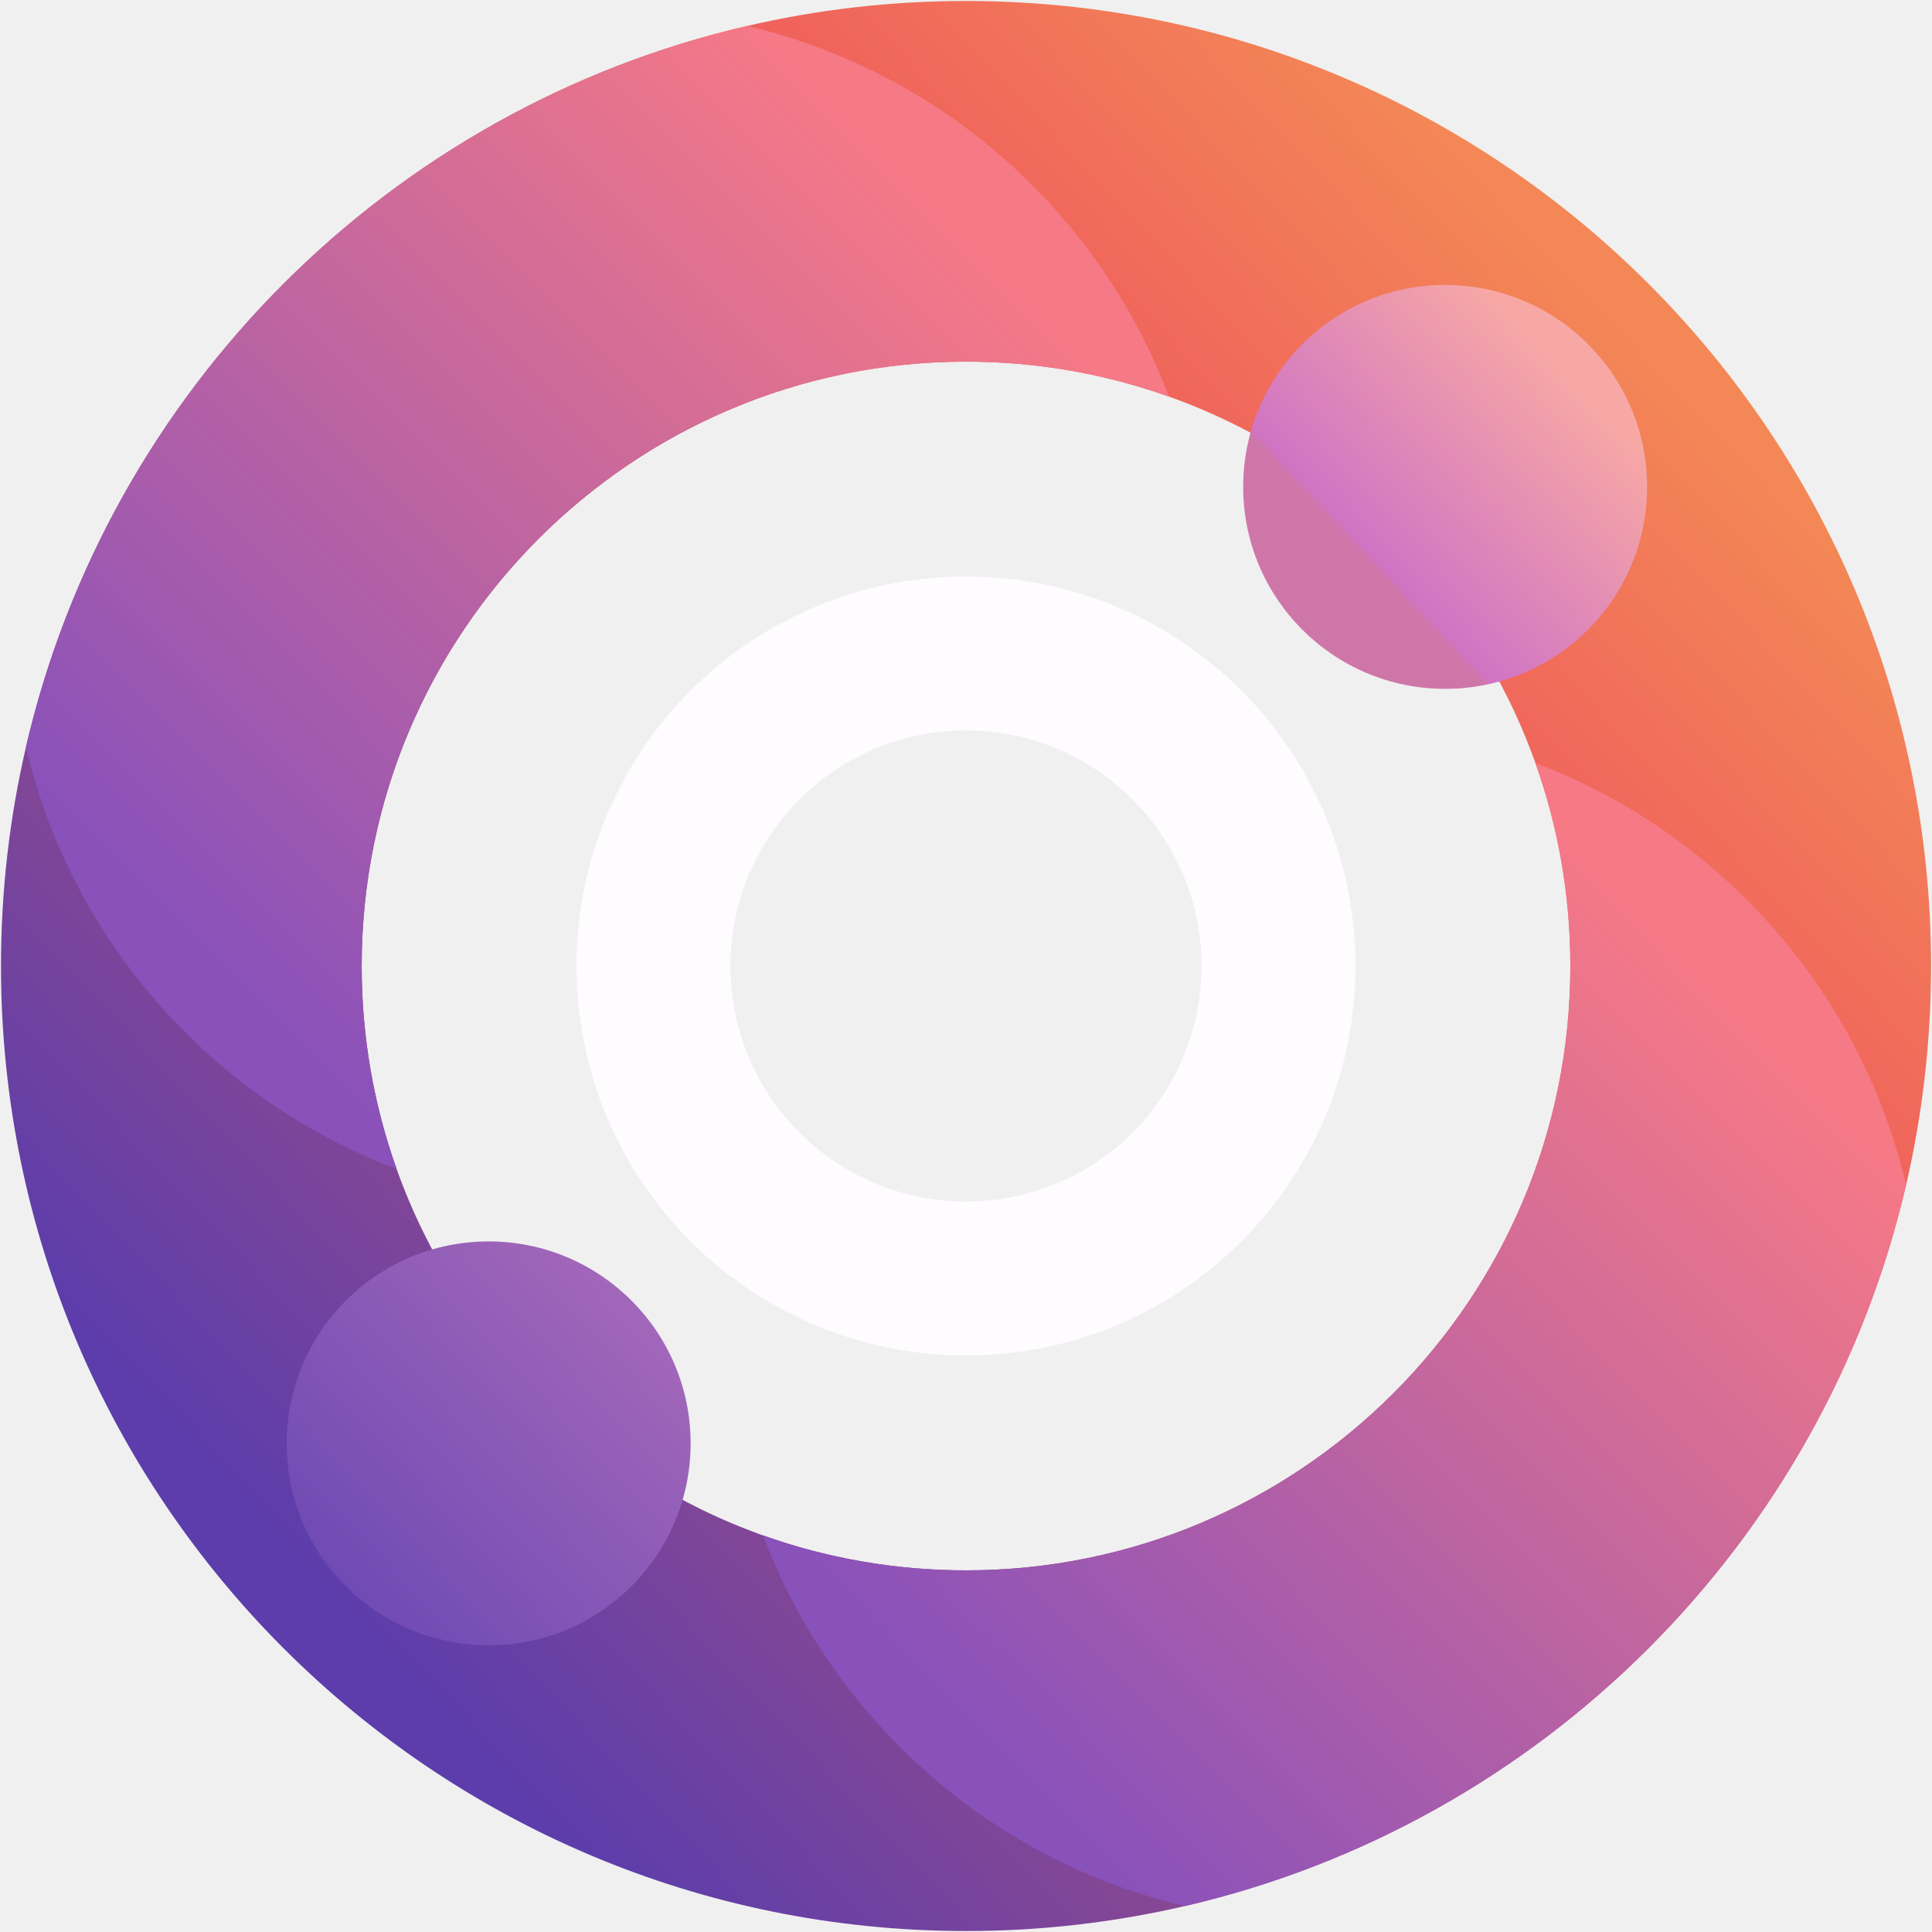
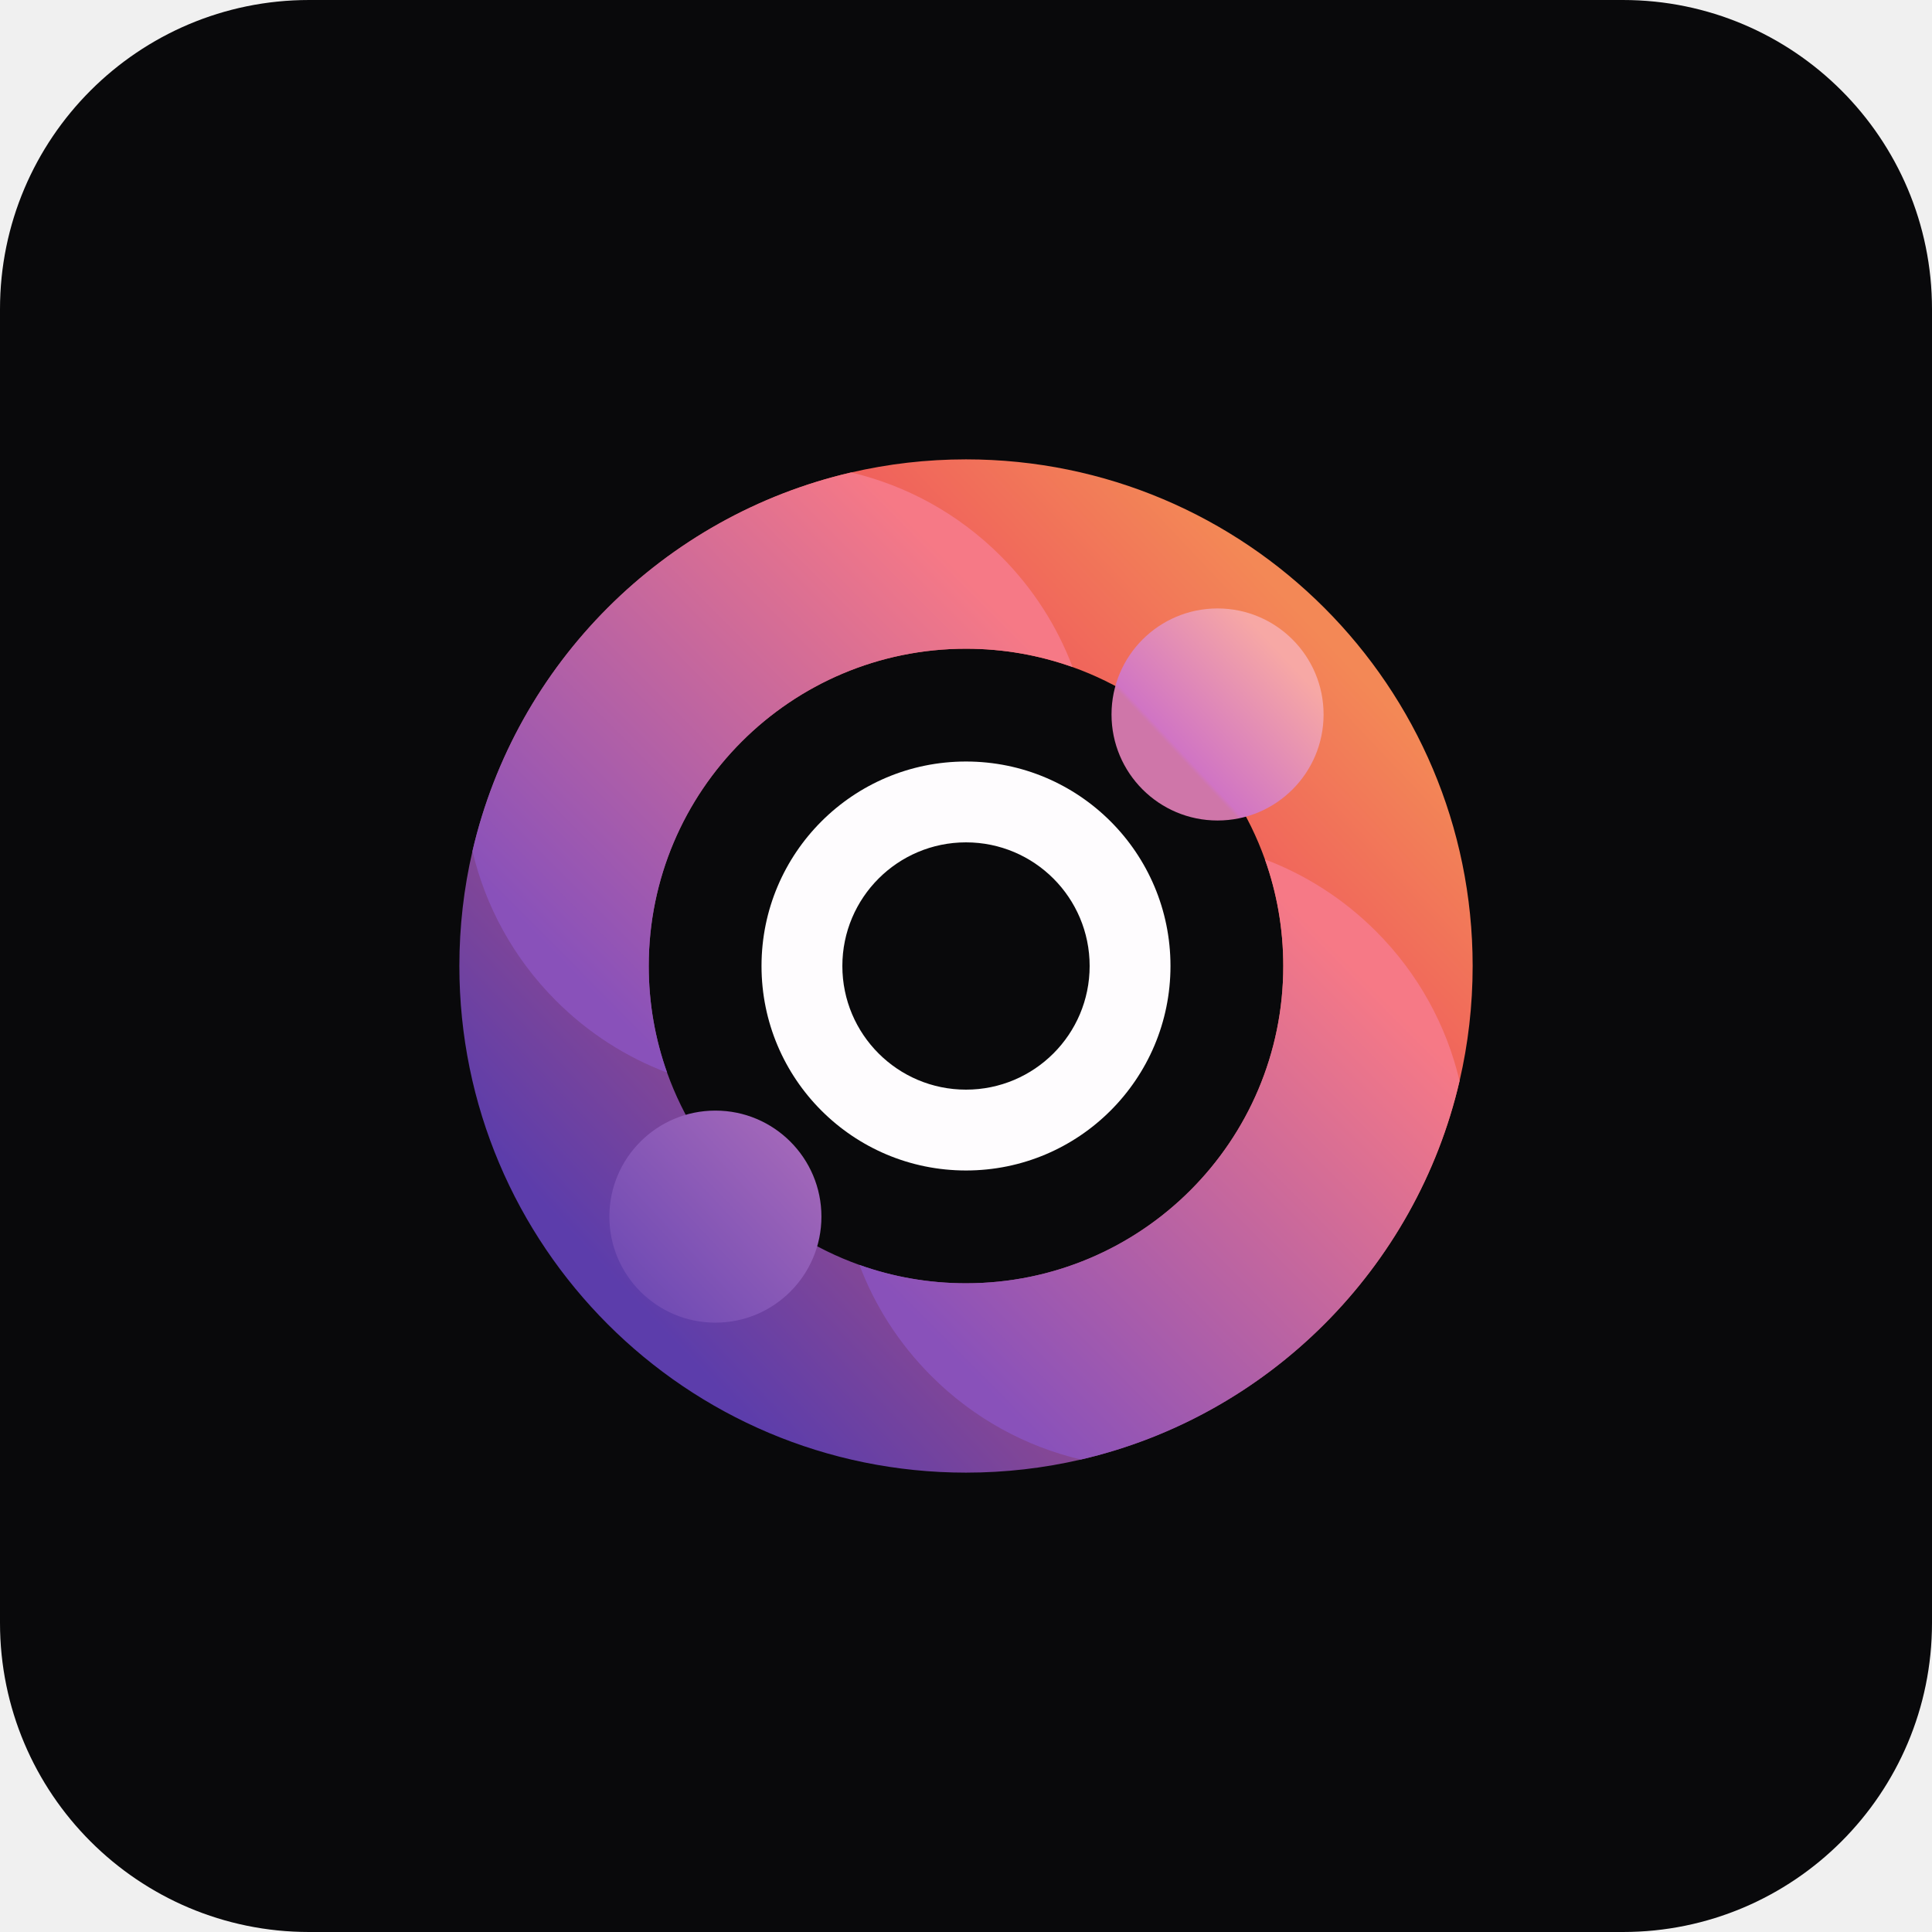
- <svg xmlns="http://www.w3.org/2000/svg" width="210" height="210" viewBox="0 0 210 210" fill="none">
-   <path d="M105 0.107C96.82 0.107 88.859 1.043 81.222 2.818C42.385 11.816 11.816 42.385 2.818 81.218C1.043 88.86 0.107 96.821 0.107 105C0.107 162.931 47.069 209.893 105 209.893C113.179 209.893 121.14 208.957 128.781 207.182C167.615 198.184 198.184 167.619 207.186 128.789C208.961 121.148 209.897 113.183 209.897 105C209.897 47.069 162.931 0.107 105 0.107ZM105 170.689C97.257 170.689 89.831 169.351 82.935 166.89C64.407 160.282 49.721 145.597 43.114 127.069C40.653 120.173 39.315 112.743 39.315 105C39.315 68.721 68.721 39.311 105 39.311C112.742 39.311 120.169 40.649 127.065 43.11C145.593 49.718 160.282 64.403 166.89 82.931C169.351 89.827 170.689 97.257 170.689 105C170.689 141.279 141.279 170.689 105 170.689Z" fill="url(#paint0_linear_2001_1735)" />
-   <path d="M105 62.664C81.62 62.664 62.664 81.62 62.664 105C62.664 128.38 81.62 147.336 105 147.336C128.38 147.336 147.336 128.38 147.336 105C147.336 81.62 128.384 62.664 105 62.664ZM105 130.599C90.865 130.599 79.401 119.139 79.401 105C79.401 90.861 90.865 79.401 105 79.401C119.136 79.401 130.599 90.861 130.599 105C130.599 119.139 119.139 130.599 105 130.599Z" fill="#FEFCFE" />
-   <path d="M127.065 43.11C120.169 40.649 112.743 39.311 105 39.311C68.721 39.311 39.315 68.721 39.315 105C39.315 112.743 40.653 120.173 43.114 127.069C34.732 123.902 26.872 118.944 20.124 112.197C11.27 103.342 5.501 92.573 2.818 81.218C11.816 42.385 42.385 11.816 81.222 2.818C92.573 5.501 103.342 11.27 112.196 20.124C118.94 26.868 123.898 34.728 127.065 43.11Z" fill="url(#paint1_linear_2001_1735)" />
-   <path d="M207.186 128.789C198.184 167.619 167.615 198.184 128.781 207.182C117.431 204.499 106.662 198.73 97.807 189.876C91.059 183.128 86.102 175.268 82.935 166.89C89.831 169.351 97.257 170.689 105 170.689C141.279 170.689 170.689 141.279 170.689 105C170.689 97.257 169.351 89.827 166.89 82.931C175.268 86.098 183.128 91.056 189.876 97.803C198.73 106.658 204.503 117.435 207.186 128.789Z" fill="url(#paint2_linear_2001_1735)" />
-   <path d="M53.115 178.841C65.239 178.841 75.067 169.013 75.067 156.889C75.067 144.765 65.239 134.937 53.115 134.937C40.991 134.937 31.163 144.765 31.163 156.889C31.163 169.013 40.991 178.841 53.115 178.841Z" fill="url(#paint3_linear_2001_1735)" />
-   <path d="M157.08 74.876C169.204 74.876 179.032 65.048 179.032 52.924C179.032 40.8 169.204 30.972 157.08 30.972C144.956 30.972 135.128 40.8 135.128 52.924C135.128 65.048 144.956 74.876 157.08 74.876Z" fill="url(#paint4_linear_2001_1735)" />
+ <svg xmlns="http://www.w3.org/2000/svg" width="400" height="400" viewBox="0 0 400 400" fill="none">
+   <g clip-path="url(#clip0_87_3244)">
+     <path d="M400 0H0V400H400V0Z" fill="#09090B" />
+     <path d="M200 95.107C191.821 95.107 183.86 96.043 176.222 97.818C137.385 106.816 106.816 137.385 97.818 176.218C96.043 183.86 95.107 191.821 95.107 200C95.107 257.931 142.069 304.893 200 304.893C208.179 304.893 216.14 303.957 223.782 302.182C262.615 293.184 293.184 262.619 302.186 223.789C303.961 216.148 304.897 208.183 304.897 200C304.897 142.069 257.931 95.107 200 95.107ZM200 265.689C192.257 265.689 184.831 264.351 177.935 261.89C159.407 255.282 144.722 240.597 138.114 222.069C135.653 215.173 134.315 207.743 134.315 200C134.315 163.721 163.721 134.311 200 134.311C207.743 134.311 215.169 135.649 222.065 138.11C240.593 144.718 255.282 159.403 261.89 177.931C264.351 184.827 265.689 192.257 265.689 200C265.689 236.279 236.279 265.689 200 265.689Z" fill="url(#paint0_linear_87_3244)" />
+     <path d="M200 157.664C176.62 157.664 157.664 176.62 157.664 200C157.664 223.38 176.62 242.336 200 242.336C223.38 242.336 242.336 223.38 242.336 200C242.336 176.62 223.384 157.664 200 157.664ZM200 225.599C185.865 225.599 174.401 214.14 174.401 200C174.401 185.861 185.865 174.401 200 174.401C214.136 174.401 225.599 185.861 225.599 200C225.599 214.14 214.14 225.599 200 225.599Z" fill="#FEFCFE" />
+     <path d="M222.065 138.11C215.169 135.649 207.743 134.311 200 134.311C163.721 134.311 134.315 163.721 134.315 200C134.315 207.743 135.653 215.173 138.114 222.069C129.732 218.902 121.872 213.944 115.124 207.197C106.27 198.342 100.501 187.573 97.818 176.218C106.816 137.385 137.385 106.816 176.222 97.818C187.573 100.501 198.342 106.27 207.197 115.124C213.941 121.868 218.898 129.728 222.065 138.11Z" fill="url(#paint1_linear_87_3244)" />
+     <path d="M302.186 223.789C293.184 262.619 262.615 293.184 223.782 302.182C212.431 299.499 201.662 293.73 192.807 284.876C186.06 278.128 181.102 270.268 177.935 261.89C184.831 264.351 192.257 265.689 200 265.689C236.279 265.689 265.689 236.279 265.689 200C265.689 192.257 264.351 184.827 261.89 177.931C270.268 181.098 278.128 186.056 284.876 192.804C293.73 201.658 299.503 212.435 302.186 223.789Z" fill="url(#paint2_linear_87_3244)" />
+     <path d="M148.115 273.841C160.239 273.841 170.067 264.013 170.067 251.889C170.067 239.765 160.239 229.937 148.115 229.937C135.991 229.937 126.163 239.765 126.163 251.889C126.163 264.013 135.991 273.841 148.115 273.841Z" fill="url(#paint3_linear_87_3244)" />
+     <path d="M252.08 169.876C264.204 169.876 274.032 160.048 274.032 147.924C274.032 135.8 264.204 125.972 252.08 125.972C239.956 125.972 230.128 135.8 230.128 147.924C230.128 160.048 239.956 169.876 252.08 169.876Z" fill="url(#paint4_linear_87_3244)" />
+   </g>
  <defs>
-     <linearGradient id="paint0_linear_2001_1735" x1="178.166" y1="35.863" x2="34.112" y2="171.988" gradientUnits="userSpaceOnUse">
+     <linearGradient id="paint0_linear_87_3244" x1="273.166" y1="130.863" x2="129.112" y2="266.988" gradientUnits="userSpaceOnUse">
      <stop stop-color="#F38856" />
      <stop offset="0.23" stop-color="#F0625C" />
      <stop offset="1" stop-color="#5C3DAB" />
    </linearGradient>
-     <linearGradient id="paint1_linear_2001_1735" x1="98.361" y1="17.889" x2="16.423" y2="99.387" gradientUnits="userSpaceOnUse">
+     <linearGradient id="paint1_linear_87_3244" x1="193.361" y1="112.889" x2="111.423" y2="194.387" gradientUnits="userSpaceOnUse">
      <stop stop-color="#F67986" />
      <stop offset="1" stop-color="#8951BA" />
    </linearGradient>
-     <linearGradient id="paint2_linear_2001_1735" x1="192.075" y1="112.107" x2="110.137" y2="193.608" gradientUnits="userSpaceOnUse">
+     <linearGradient id="paint2_linear_87_3244" x1="287.076" y1="207.107" x2="205.137" y2="288.608" gradientUnits="userSpaceOnUse">
      <stop stop-color="#F67986" />
      <stop offset="1" stop-color="#8951BA" />
    </linearGradient>
-     <linearGradient id="paint3_linear_2001_1735" x1="69.142" y1="141.891" x2="37.084" y2="171.886" gradientUnits="userSpaceOnUse">
+     <linearGradient id="paint3_linear_87_3244" x1="164.142" y1="236.891" x2="132.084" y2="266.886" gradientUnits="userSpaceOnUse">
      <stop stop-color="#A267B9" />
      <stop offset="1" stop-color="#704BB4" />
    </linearGradient>
-     <linearGradient id="paint4_linear_2001_1735" x1="170.424" y1="40.434" x2="148.538" y2="60.916" gradientUnits="userSpaceOnUse">
+     <linearGradient id="paint4_linear_87_3244" x1="265.424" y1="135.434" x2="243.538" y2="155.916" gradientUnits="userSpaceOnUse">
      <stop stop-color="#F7A8A5" />
      <stop offset="0.97" stop-color="#D074C4" />
      <stop offset="1" stop-color="#CF76A9" />
    </linearGradient>
+     <clipPath id="clip0_87_3244">
+       <rect width="400" height="400" rx="64" fill="white" />
+     </clipPath>
  </defs>
</svg>
